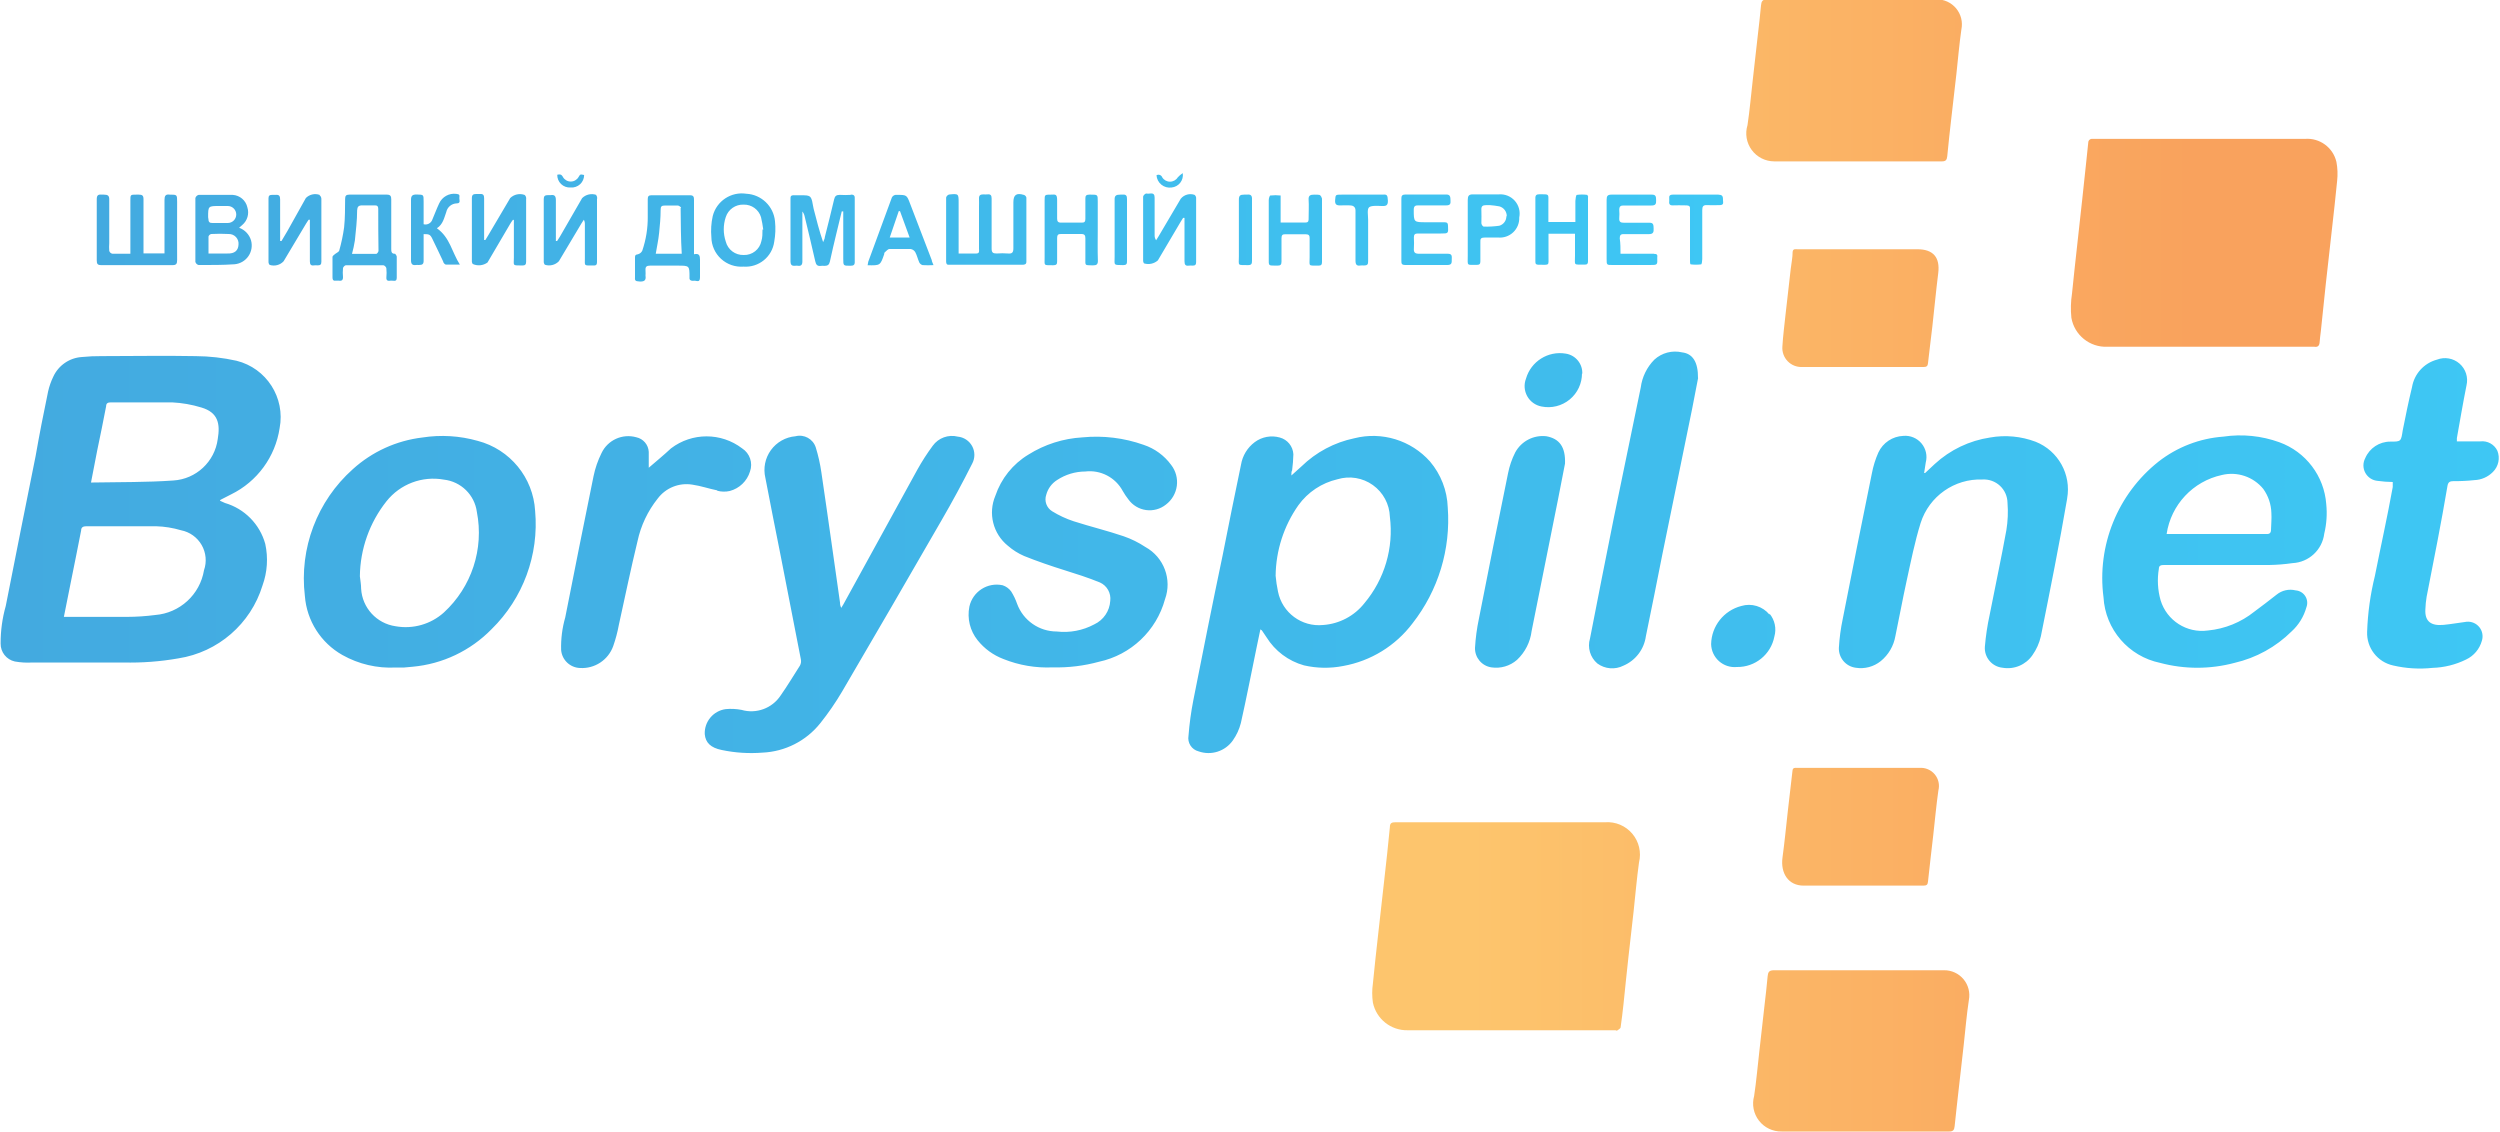
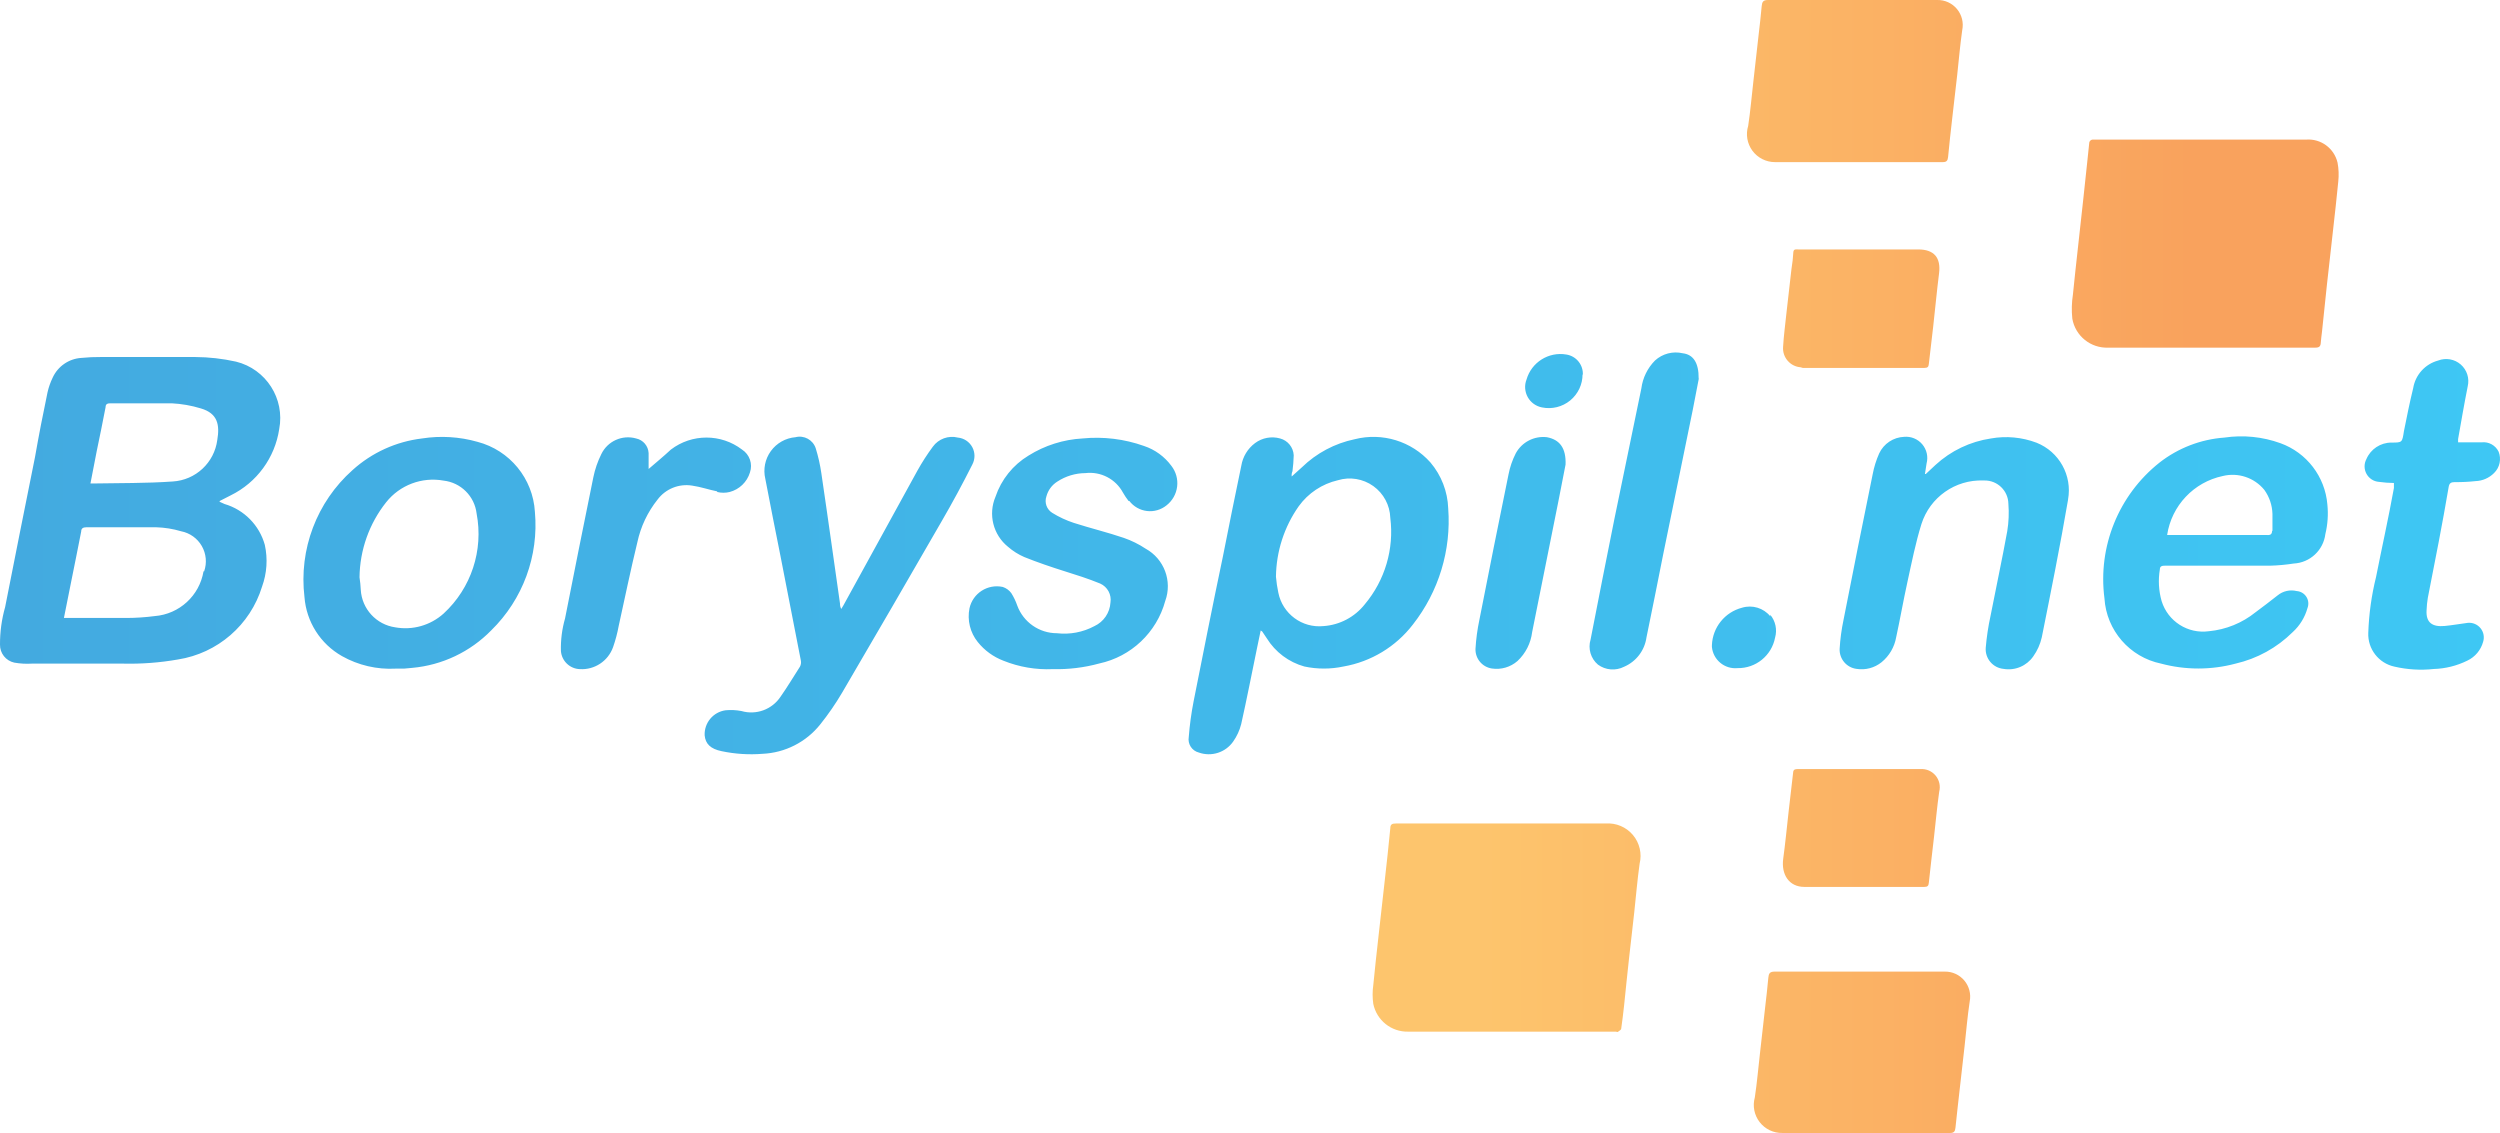
- <svg xmlns="http://www.w3.org/2000/svg" xmlns:xlink="http://www.w3.org/1999/xlink" width="200" height="90.53" viewBox="0 0 200 90.53">
+ <svg xmlns="http://www.w3.org/2000/svg" width="199.85" height="90.57" viewBox="0 0 199.85 90.57">
  <defs>
-     <linearGradient id="a" x1="109.77" y1="45.27" x2="186.98" y2="45.27" gradientUnits="userSpaceOnUse">
+     <linearGradient id="a" x1="109.78" y1="44.77" x2="187" y2="44.77" gradientTransform="matrix(1, 0, 0, -1, 0, 90)" gradientUnits="userSpaceOnUse">
      <stop offset="0.1" stop-color="#fdc56d" />
      <stop offset="0.85" stop-color="#f9a25d" />
    </linearGradient>
-     <linearGradient id="b" y1="44.18" x2="200" y2="44.18" gradientUnits="userSpaceOnUse">
+     <linearGradient id="b" x1="0.05" y1="45.81" x2="199.9" y2="45.81" gradientTransform="matrix(1, 0, 0, -1, 0, 90)" gradientUnits="userSpaceOnUse">
      <stop offset="0" stop-color="#43aae0" />
      <stop offset="1" stop-color="#3ec7f4" />
    </linearGradient>
-     <linearGradient id="c" x1="7.74" y1="18.14" x2="137.77" y2="18.14" xlink:href="#b" />
  </defs>
-   <path d="M131.12,69c-.18,1.29-.29,2.6-.43,3.9s-.28,2.48-.42,3.71-.26,2.48-.39,3.72c-.07.62-.14,1.24-.23,1.85,0,.09-.15.17-.24.24s-.12,0-.18,0H112.61a2.78,2.78,0,0,1-2.78-2.22,5.32,5.32,0,0,1,0-1.5c.12-1.31.28-2.62.42-3.93s.33-2.91.49-4.37.32-2.82.45-4.23c0-.34.16-.39.46-.39h8.6c2.72,0,5.44,0,8.16,0A2.6,2.6,0,0,1,131.12,69Zm55.79-56.06a2.39,2.39,0,0,0-2.51-1.83h-17a.3.3,0,0,0-.34.3c-.05.51-.1,1-.16,1.53q-.16,1.51-.32,3c-.14,1.24-.28,2.48-.41,3.72s-.29,2.55-.41,3.83a7.56,7.56,0,0,0-.05,1.93,2.8,2.8,0,0,0,2.89,2.32h16.55c.29.05.4-.1.42-.36s.06-.61.1-.91c.13-1.24.26-2.48.39-3.72.16-1.46.33-2.91.49-4.37.14-1.3.3-2.6.42-3.9A5.18,5.18,0,0,0,186.91,12.93ZM155.52,77.62h-6.77c-2.28,0-4.56,0-6.84,0-.39,0-.47.16-.5.49-.07.78-.16,1.56-.25,2.33q-.2,1.82-.41,3.64c-.14,1.2-.24,2.41-.42,3.6a2.24,2.24,0,0,0,2.2,2.84c4.47,0,8.95,0,13.42,0,.3,0,.39-.13.42-.42.1-1,.22-2,.33-3l.4-3.53c.13-1.19.23-2.38.41-3.57A2,2,0,0,0,155.52,77.62ZM141.94,12.91c4.47,0,8.95,0,13.42,0,.3,0,.39-.12.42-.41.09-1,.21-2,.32-3,.13-1.19.28-2.38.41-3.57s.23-2.38.4-3.57a2,2,0,0,0-2-2.41h-6.69c-2.28,0-4.56,0-6.84,0-.39,0-.47.16-.5.49-.07.78-.16,1.56-.25,2.33q-.2,1.82-.41,3.64c-.14,1.2-.24,2.41-.42,3.6A2.24,2.24,0,0,0,141.94,12.91Zm2.22,16.45h9.74c.23,0,.32-.08.34-.31.11-1,.24-2,.35-2.95.16-1.42.29-2.84.47-4.26.15-1.25-.4-1.9-1.67-1.9h-9.59c-.16,0-.36-.06-.39.21,0,.45-.1.9-.15,1.35-.14,1.2-.28,2.4-.41,3.6-.09.87-.21,1.75-.26,2.63A1.52,1.52,0,0,0,144.16,29.36Zm.13,41.49h9.59c.25,0,.34-.08.36-.33.13-1.24.28-2.48.42-3.71s.24-2.38.41-3.57a1.45,1.45,0,0,0-1.51-1.81h-9.78c-.16,0-.35-.05-.38.22-.12,1.07-.24,2.14-.37,3.2-.14,1.25-.26,2.5-.43,3.75S143.06,70.85,144.29,70.85Z" transform="translate(0)" style="fill:url(#a)" />
-   <path d="M114.4,36.92a6.1,6.1,0,0,0-6.05-1.86,8.56,8.56,0,0,0-4.23,2.25l-.81.73c0-.21,0-.32.06-.42a12.27,12.27,0,0,0,.1-1.28A1.47,1.47,0,0,0,102.38,35a2.31,2.31,0,0,0-2,.37,2.83,2.83,0,0,0-1.1,1.81c-.5,2.42-1,4.84-1.47,7.25C97,48.28,96.23,52.16,95.47,56a24.65,24.65,0,0,0-.39,2.86,1.09,1.09,0,0,0,.81,1.25,2.38,2.38,0,0,0,2.74-.88,4.21,4.21,0,0,0,.64-1.39c.45-2,.85-4.07,1.27-6.1.09-.46.19-.91.29-1.39l.12.08.37.55a5.16,5.16,0,0,0,3,2.25,7.51,7.51,0,0,0,3.13.05A8.93,8.93,0,0,0,113,49.87a13.42,13.42,0,0,0,2.82-9.28A6,6,0,0,0,114.4,36.92Zm-5.25,11.34A4.61,4.61,0,0,1,105.85,50a3.34,3.34,0,0,1-3.61-2.67,10.65,10.65,0,0,1-.19-1.27,10,10,0,0,1,1.82-5.64A5.34,5.34,0,0,1,107,38.34a3.25,3.25,0,0,1,4.19,3A9,9,0,0,1,109.15,48.26Zm73.2-12.88a9.21,9.21,0,0,0-4.48-.45,9.56,9.56,0,0,0-5.19,2,11.89,11.89,0,0,0-4.4,10.85,5.69,5.69,0,0,0,4.53,5.25,11.52,11.52,0,0,0,5.95,0,9.52,9.52,0,0,0,4.57-2.52,4.08,4.08,0,0,0,1.18-1.92,1,1,0,0,0-.86-1.36,1.75,1.75,0,0,0-1.52.34c-.59.46-1.18.92-1.78,1.36a7,7,0,0,1-3.72,1.51,3.46,3.46,0,0,1-3.78-2.41,5.77,5.77,0,0,1-.14-2.54c0-.26.19-.29.41-.29h4.49c1.31,0,2.62,0,3.93,0a14.74,14.74,0,0,0,1.86-.15,2.69,2.69,0,0,0,2.54-2.36,7,7,0,0,0,.16-2.36A5.71,5.71,0,0,0,182.35,35.38Zm-.67,7c0,.26-.12.36-.39.34-.43,0-.86,0-1.29,0h-6.67A5.69,5.69,0,0,1,177.75,38a3.28,3.28,0,0,1,3.31,1.11,3.45,3.45,0,0,1,.65,1.92C181.74,41.49,181.69,41.95,181.68,42.4ZM77.78,37.08q-1.16,2.31-2.46,4.55-3.95,6.86-7.95,13.69a21.61,21.61,0,0,1-1.75,2.54A6.26,6.26,0,0,1,61,60.21,11.44,11.44,0,0,1,57.74,60c-.89-.18-1.3-.59-1.36-1.27a1.94,1.94,0,0,1,1.67-2,4.47,4.47,0,0,1,1.27.06,2.81,2.81,0,0,0,3.13-1.15C63,54.86,63.51,54,64,53.24a.74.74,0,0,0,.07-.49q-.81-4.21-1.64-8.41c-.4-2-.81-4.07-1.2-6.11a2.71,2.71,0,0,1,2.41-3.33,1.35,1.35,0,0,1,1.62.89,13.12,13.12,0,0,1,.45,2c.28,1.85.53,3.7.8,5.55l.69,4.86c0,.11,0,.22.1.43.14-.23.22-.36.29-.5,1.93-3.52,3.85-7,5.8-10.56a17.65,17.65,0,0,1,1.23-1.91,1.9,1.9,0,0,1,2-.73A1.47,1.47,0,0,1,77.78,37.08ZM38.22,35.27A10.37,10.37,0,0,0,33.79,35a10.07,10.07,0,0,0-5.56,2.53,11.72,11.72,0,0,0-3.84,10.15,5.94,5.94,0,0,0,3,4.72,7.87,7.87,0,0,0,4.29,1h.66l.66-.06a10.1,10.1,0,0,0,6.32-3,11.77,11.77,0,0,0,3.49-9.47A6.16,6.16,0,0,0,38.22,35.27ZM35.51,49a4.57,4.57,0,0,1-3.86,1.1,3.22,3.22,0,0,1-2.76-3c0-.35-.07-.7-.1-1a9.83,9.83,0,0,1,2.13-6,4.78,4.78,0,0,1,4.59-1.73,3,3,0,0,1,2.64,2.59A8.66,8.66,0,0,1,35.51,49Zm129.86-9.1c-.63,3.68-1.37,7.35-2.1,11a4.23,4.23,0,0,1-.68,1.52,2.4,2.4,0,0,1-2.38,1,1.58,1.58,0,0,1-1.42-1.69,19.59,19.59,0,0,1,.38-2.53c.44-2.27.93-4.52,1.34-6.79a9.12,9.12,0,0,0,.09-2.19,1.89,1.89,0,0,0-2-1.86,5,5,0,0,0-4.95,3.48c-.47,1.51-.78,3.08-1.12,4.63s-.59,2.95-.9,4.42a3.31,3.31,0,0,1-1.17,2,2.55,2.55,0,0,1-2,.53,1.55,1.55,0,0,1-1.35-1.59,15.53,15.53,0,0,1,.31-2.32q1.14-5.82,2.33-11.64a7.53,7.53,0,0,1,.52-1.67,2.3,2.3,0,0,1,2-1.33A1.7,1.7,0,0,1,154.06,37c-.05.28-.09.56-.13.84l.08,0,.77-.72A8.37,8.37,0,0,1,159.21,35a6.89,6.89,0,0,1,3.64.34A4.1,4.1,0,0,1,165.37,39.88ZM93.69,37.19a2.25,2.25,0,0,1-.42,3.18,2.09,2.09,0,0,1-3-.42,5.47,5.47,0,0,1-.45-.67,3,3,0,0,0-3-1.56,4.14,4.14,0,0,0-2.25.68,2,2,0,0,0-.87,1.18,1.12,1.12,0,0,0,.47,1.32,8.09,8.09,0,0,0,1.72.8c1.34.43,2.71.76,4,1.2a7.68,7.68,0,0,1,1.74.86,3.43,3.43,0,0,1,1.57,4.18,7,7,0,0,1-5.28,5,12.81,12.81,0,0,1-3.7.45,9.43,9.43,0,0,1-3.95-.67,4.83,4.83,0,0,1-2.06-1.5,3.27,3.27,0,0,1-.66-2.69,2.24,2.24,0,0,1,2.66-1.71,1.38,1.38,0,0,1,.68.49,4.77,4.77,0,0,1,.48,1,3.38,3.38,0,0,0,3.17,2.21,5.1,5.1,0,0,0,3-.57,2.22,2.22,0,0,0,1.28-1.88A1.42,1.42,0,0,0,88,46.6c-.95-.39-1.93-.7-2.89-1s-2.14-.7-3.18-1.12a5,5,0,0,1-1.3-.82,3.42,3.42,0,0,1-1-4,6.13,6.13,0,0,1,2.64-3.29,9.09,9.09,0,0,1,4.32-1.38,11.35,11.35,0,0,1,4.91.6A4.47,4.47,0,0,1,93.69,37.19ZM194.13,47.74a7.73,7.73,0,0,0-.1,1c-.06,1,.48,1.34,1.45,1.25.62-.06,1.23-.17,1.85-.25a1.17,1.17,0,0,1,1.22,1.52,2.35,2.35,0,0,1-1.26,1.5,6.5,6.5,0,0,1-2.69.67,9.44,9.44,0,0,1-3.14-.19,2.65,2.65,0,0,1-2.09-2.7,21.66,21.66,0,0,1,.62-4.46c.47-2.37,1-4.74,1.43-7.12,0-.12,0-.24,0-.4a9.23,9.23,0,0,1-1.2-.09,1.24,1.24,0,0,1-1-1.82,2.17,2.17,0,0,1,2-1.32c.87,0,.86,0,1-.91.23-1.15.46-2.3.74-3.44a2.75,2.75,0,0,1,2-2.21,1.77,1.77,0,0,1,2.36,2.06c-.28,1.4-.52,2.81-.77,4.22,0,.07,0,.14,0,.26l.41,0c.49,0,1,0,1.47,0a1.34,1.34,0,0,1,1.36.75,1.57,1.57,0,0,1-.36,1.7,2.19,2.19,0,0,1-1.48.65,14,14,0,0,1-1.68.08c-.29,0-.42.09-.47.37C195.3,41.82,194.71,44.78,194.13,47.74ZM18.92,28.86a15.4,15.4,0,0,0-3.27-.37c-2.51-.05-5,0-7.54,0a14.29,14.29,0,0,0-1.54.07,2.71,2.71,0,0,0-2.31,1.58,5.45,5.45,0,0,0-.41,1.17c-.36,1.72-.7,3.45-1,5.17-.8,4-1.61,8-2.39,12a10.86,10.86,0,0,0-.41,3,1.45,1.45,0,0,0,1.14,1.44A6,6,0,0,0,2.6,53C5,53,7.45,53,9.88,53a22.3,22.3,0,0,0,4.39-.33A8.39,8.39,0,0,0,21,46.84a6,6,0,0,0,.22-3.33A4.72,4.72,0,0,0,18,40.24l-.4-.18c0-.05.05-.08.07-.09l.82-.42a7.07,7.07,0,0,0,3.88-5.3A4.65,4.65,0,0,0,18.92,28.86ZM16.32,45.62a4.3,4.3,0,0,1-3.9,3.58,17.86,17.86,0,0,1-2.26.15c-1.52,0-3,0-4.56,0H5.11l.6-3c.26-1.3.53-2.61.78-3.91,0-.25.15-.34.41-.34,1.86,0,3.72,0,5.58,0a7.79,7.79,0,0,1,2,.32A2.44,2.44,0,0,1,16.32,45.62Zm1.1-10.5a3.82,3.82,0,0,1-3.56,3.32c-2.12.15-4.26.12-6.38.16a1.12,1.12,0,0,1-.2,0c.17-.88.33-1.73.5-2.58.24-1.17.49-2.34.71-3.52,0-.26.16-.31.39-.31,1.63,0,3.26,0,4.89,0a9.62,9.62,0,0,1,2.34.41C17.47,33,17.62,33.93,17.42,35.12Zm118.43-4.89c-.12.64-.3,1.56-.48,2.48L133,44.29c-.44,2.2-.87,4.41-1.33,6.61a3,3,0,0,1-1.79,2.35,2,2,0,0,1-2.09-.17,1.9,1.9,0,0,1-.59-2c.62-3.23,1.27-6.45,1.91-9.67L131.26,31a3.88,3.88,0,0,1,1.09-2.23,2.46,2.46,0,0,1,2.22-.58C135.41,28.29,135.85,28.95,135.84,30.24Zm-78.47,9c-.66-.13-1.3-.36-2-.46a2.88,2.88,0,0,0-2.76,1.11A8.23,8.23,0,0,0,51,43.3c-.54,2.22-1,4.46-1.49,6.68a11.33,11.33,0,0,1-.45,1.7,2.65,2.65,0,0,1-2.66,1.76A1.57,1.57,0,0,1,44.89,52a8.6,8.6,0,0,1,.33-2.61q1.11-5.64,2.26-11.28a7.59,7.59,0,0,1,.64-1.86,2.37,2.37,0,0,1,2.78-1.27,1.26,1.26,0,0,1,1,1.17c0,.34,0,.68,0,1,0,.09,0,.18,0,.27.59-.51,1.19-1,1.78-1.55a4.69,4.69,0,0,1,5.69,0A1.57,1.57,0,0,1,60,37.72a2.31,2.31,0,0,1-1.62,1.56A2.1,2.1,0,0,1,57.38,39.26Zm67.82-2.14c-.15.77-.35,1.82-.56,2.87q-1.05,5.26-2.11,10.52a3.8,3.8,0,0,1-1.17,2.31,2.54,2.54,0,0,1-2.05.6A1.54,1.54,0,0,1,118,51.83a15.58,15.58,0,0,1,.31-2.32q1.14-5.82,2.33-11.63a6.42,6.42,0,0,1,.58-1.69,2.5,2.5,0,0,1,2.49-1.29C124.74,35.09,125.26,35.74,125.2,37.12Zm16.36,12a2,2,0,0,1,.39,1.83,3,3,0,0,1-3,2.44,1.88,1.88,0,0,1-2.06-1.83,3.22,3.22,0,0,1,2.41-3.05A2.12,2.12,0,0,1,141.56,49.17Zm-15-19.23a2.7,2.7,0,0,1-3.24,2.66,1.66,1.66,0,0,1-1.24-2.23,2.82,2.82,0,0,1,3.18-2A1.56,1.56,0,0,1,126.58,29.94Z" transform="translate(0)" style="fill:url(#b)" />
-   <path d="M14.17,20.79c0,.31-.06.43-.4.42q-2.83,0-5.66,0c-.3,0-.37-.09-.37-.38q0-2.45,0-4.89c0-.3.1-.4.38-.37H8.3c.33,0,.45.08.44.42,0,1.15,0,2.3,0,3.46a4,4,0,0,0,0,.62A.32.32,0,0,0,9,20.3c.46,0,.92,0,1.43,0,0-1.46,0-2.86,0-4.26,0-.47,0-.47.49-.47h.18c.28,0,.38.07.38.37,0,1.29,0,2.57,0,3.86v.47h1.68v-.42c0-1.29,0-2.57,0-3.86,0-.31.08-.47.41-.42h0c.6,0,.6,0,.6.58C14.17,17.71,14.16,19.25,14.17,20.79Zm67.73-5.2c-.59-.18-.83,0-.83.6q0,.51,0,1c0,.9,0,1.79,0,2.68,0,.32-.1.44-.42.41a5.69,5.69,0,0,0-.92,0c-.3,0-.4-.08-.4-.39,0-1.34,0-2.67,0-4,0-.25-.07-.37-.33-.34a1.85,1.85,0,0,1-.33,0c-.25,0-.36.08-.35.34s0,.44,0,.66c0,1.12,0,2.23,0,3.35,0,.15.07.38-.21.38H76.69c0-.23,0-.4,0-.57q0-1.75,0-3.49c0-.71,0-.74-.75-.66-.1,0-.25.16-.25.25,0,1.7,0,3.41,0,5.11,0,.19.06.28.25.26h5.81c.16,0,.36,0,.36-.23,0-1.72,0-3.43,0-5.15A.31.31,0,0,0,81.91,15.59Zm-13.84,0a7.3,7.3,0,0,1-.88,0c-.27,0-.39.09-.45.36-.23,1-.49,2-.74,3,0,.14-.09.28-.14.42-.31-.9-.53-1.78-.76-2.67-.09-.36-.1-.87-.34-1s-.75-.06-1.14-.08-.37.09-.37.36c0,1.64,0,3.29,0,4.93,0,.5.35.31.59.35s.36-.06.36-.34c0-1.21,0-2.43,0-3.64,0-.12,0-.24,0-.36a.88.88,0,0,1,.18.38c.29,1.2.58,2.4.85,3.6.06.29.18.41.46.37a.88.88,0,0,1,.26,0c.27,0,.39-.08.45-.34.16-.75.34-1.5.52-2.25.14-.59.29-1.18.43-1.77h.12q0,.2,0,.4,0,1.69,0,3.38c0,.58,0,.57.58.57.25,0,.35-.07.34-.33q0-2.48,0-5C68.4,15.67,68.33,15.56,68.07,15.57Zm-20.36,0a1.1,1.1,0,0,0-1.13.26L44.8,18.92c-.07.12-.15.24-.23.36l-.1,0v-.4c0-1,0-1.91,0-2.87,0-.33-.11-.45-.42-.4h-.22c-.23,0-.33.07-.33.31,0,1.68,0,3.36,0,5a.36.36,0,0,0,.09.26,1.09,1.09,0,0,0,1.12-.28l1.79-3c.06-.11.14-.21.21-.32a.74.74,0,0,1,.08.37c0,.89,0,1.79,0,2.68,0,.68-.1.6.64.61.22,0,.33,0,.33-.3,0-1.68,0-3.36,0-5A.37.37,0,0,0,47.7,15.62Zm-5.74,0a1.12,1.12,0,0,0-1.14.25l-1.77,3-.22.36-.1,0v-.4c0-1,0-2,0-2.94,0-.26-.08-.36-.34-.34h-.29c-.24,0-.35.06-.35.33,0,1.67,0,3.33,0,5a.4.4,0,0,0,.07.27A1.18,1.18,0,0,0,39,21l1.82-3.1c.06-.11.14-.21.21-.31l.08,0v.35c0,.88,0,1.76,0,2.65,0,.71-.15.63.68.65.22,0,.3-.08.3-.3,0-1.68,0-3.36,0-5A.38.38,0,0,0,42,15.62Zm-16.39,0a1.06,1.06,0,0,0-1.1.25L23,18.47l-.48.81-.11,0c0-.13,0-.26,0-.39,0-1,0-2,0-2.94,0-.27-.08-.39-.36-.36h-.29c-.2,0-.28.07-.28.28,0,1.69,0,3.38,0,5.07a.35.35,0,0,0,.09.25,1.07,1.07,0,0,0,1.12-.29l1.79-3c.06-.11.14-.21.21-.32l.1,0v.38c0,1,0,2,0,2.94,0,.26.08.37.33.33a1.32,1.32,0,0,1,.29,0c.23,0,.3-.08.3-.3,0-1.68,0-3.36,0-5A.38.38,0,0,0,25.57,15.62Zm70,0a1,1,0,0,0-1.11.31l-1.77,3-.2.32a.64.64,0,0,1-.12-.4c0-1,0-2,0-3,0-.25-.08-.37-.34-.34s-.24,0-.33,0-.25.17-.25.25c0,1.7,0,3.4,0,5.11a.33.33,0,0,0,.07.23,1.15,1.15,0,0,0,1.11-.24l1.83-3.1.19-.3.11,0V18c0,1,0,1.94,0,2.9,0,.28.08.39.36.35a1.36,1.36,0,0,1,.29,0c.21,0,.28-.08.28-.28,0-1.69,0-3.38,0-5.07A.34.34,0,0,0,95.59,15.61Zm31.41,0a3.11,3.11,0,0,0-.83,0c-.07,0-.11.31-.12.48,0,.56,0,1.12,0,1.69h-2.16a.8.8,0,0,1,0-.14c0-.47,0-.93,0-1.4,0-.74.1-.67-.7-.68-.25,0-.35.07-.34.33,0,1.67,0,3.33,0,5,0,.21,0,.31.29.31.89,0,.75.1.76-.73,0-.44,0-.88,0-1.32,0-.14,0-.28,0-.43H126c0,.6,0,1.18,0,1.75,0,.82-.16.71.79.72.2,0,.25-.09.25-.27,0-1.7,0-3.41,0-5.11C127.08,15.76,127,15.62,127,15.62ZM115.8,20.3c-.76,0-1.52,0-2.28,0-.33,0-.43-.11-.41-.42a7.3,7.3,0,0,0,0-.88c0-.24.08-.32.32-.32.61,0,1.23,0,1.84,0s.6,0,.57-.62c0-.2-.07-.28-.28-.28H114.1c-1,0-1,0-1-1,0-.28.11-.36.37-.35.75,0,1.5,0,2.24,0,.35,0,.34-.18.33-.41s0-.46-.33-.46c-1.09,0-2.18,0-3.27,0-.26,0-.34.1-.33.35,0,.82,0,1.64,0,2.46s0,1.64,0,2.46c0,.26,0,.37.34.37,1.11,0,2.23,0,3.34,0,.37,0,.35-.2.35-.44S116.2,20.29,115.8,20.3Zm16.52,0c-.5,0-1,0-1.51,0l-1.17,0c0-.41,0-.82-.06-1.23,0-.25.07-.35.33-.34.67,0,1.35,0,2,0,.37,0,.39-.18.38-.45s0-.48-.36-.46c-.66,0-1.32,0-2,0-.28,0-.41-.06-.39-.37a3.83,3.83,0,0,0,0-.66c0-.28.11-.36.37-.35.73,0,1.47,0,2.2,0,.33,0,.39-.12.38-.41s0-.47-.37-.46c-1.06,0-2.13,0-3.2,0-.32,0-.39.12-.39.41,0,.81,0,1.62,0,2.42s0,1.54,0,2.31c0,.49,0,.49.47.49h3c.61,0,.6,0,.58-.6C132.62,20.39,132.55,20.3,132.32,20.31ZM87.82,18.4q0-1.14,0-2.28c0-.55,0-.55-.56-.55h-.11c-.24,0-.33.08-.32.32,0,.54,0,1.08,0,1.62,0,.22-.07.31-.3.3-.55,0-1.1,0-1.65,0-.25,0-.31-.11-.31-.33,0-.49,0-1,0-1.47s-.12-.46-.46-.44c-.53,0-.54,0-.54.44,0,1.52,0,3,0,4.56,0,.74-.11.63.68.65.24,0,.33-.07.32-.31,0-.62,0-1.25,0-1.87,0-.23.07-.33.31-.32.54,0,1.08,0,1.62,0,.27,0,.33.11.33.35,0,.51,0,1,0,1.54,0,.69-.08.59.6.62.3,0,.41-.08.4-.39C87.8,20,87.82,19.21,87.82,18.4Zm17.59-2.83a1.33,1.33,0,0,1-.26,0c-.34,0-.49.07-.46.44s0,1,0,1.47c0,.16,0,.32-.24.32h-2c0-.65,0-1.25,0-1.85,0-.11,0-.3,0-.31a3.61,3.61,0,0,0-.82,0c-.06,0-.13.24-.13.37,0,1.52,0,3,0,4.56,0,.77-.07.66.7.68.24,0,.32-.08.32-.32,0-.62,0-1.25,0-1.87,0-.24.07-.33.31-.32q.81,0,1.62,0c.24,0,.33.09.32.32q0,.75,0,1.51c0,.76-.15.67.72.68.21,0,.27-.09.27-.29q0-2.54,0-5.07C105.69,15.65,105.6,15.56,105.4,15.58ZM34.95,18.26c.49-.31.58-.83.75-1.29a.88.88,0,0,1,.84-.7c.36,0,.18-.31.21-.48s0-.26-.24-.28a1.32,1.32,0,0,0-1.38.77c-.2.42-.36.86-.54,1.28a.58.58,0,0,1-.7.38c0-.61,0-1.2,0-1.8s0-.56-.57-.58c-.34,0-.44.11-.44.44,0,1,0,2,0,2.94,0,.62,0,1.25,0,1.87,0,.31.1.43.4.39a.8.8,0,0,1,.22,0c.31,0,.4-.08.39-.39,0-.68,0-1.37,0-2.08.4,0,.52,0,.69.36.3.6.58,1.22.87,1.82,0,.1.14.25.22.26.34,0,.69,0,1.12,0C36.15,20.17,36,19,34.95,18.26Zm75.67-2.69a3.63,3.63,0,0,1-.4,0h-2.87c-.53,0-.5,0-.54.44s.22.43.52.42.44,0,.66,0,.46.09.45.43c0,.66,0,1.32,0,2s0,1.32,0,2c0,.31.1.43.4.38a1,1,0,0,1,.26,0c.28,0,.36-.08.35-.35,0-1.1,0-2.2,0-3.31,0-.35-.1-.85.08-1s.69-.11,1-.1.52,0,.5-.44S110.95,15.54,110.62,15.57Zm26.87,0h-3.67c-.41,0-.25.3-.28.5s0,.38.3.36.64,0,1,0,.37.09.36.36c0,.67,0,1.35,0,2s0,1.37,0,2.06c0,.1,0,.29.06.3a3.48,3.48,0,0,0,.83,0c.05,0,.09-.27.09-.42q0-2,0-3.93c0-.28.08-.41.38-.39s.64,0,1,0,.29-.19.28-.39S137.87,15.57,137.49,15.58Zm-37.74,0h-.22c-.32,0-.42.08-.42.41,0,1.51,0,3,0,4.52,0,.8-.15.69.73.71.28,0,.32-.11.32-.35,0-.83,0-1.67,0-2.5s0-1.59,0-2.39C100.18,15.64,100.06,15.53,99.75,15.57Zm-9.94,0h-.18c-.34,0-.48.07-.46.44,0,.78,0,1.57,0,2.35s0,1.45,0,2.17-.13.66.68.68c.25,0,.32-.09.31-.32,0-.47,0-.93,0-1.4,0-1.19,0-2.38,0-3.56C90.17,15.66,90.08,15.54,89.81,15.57ZM93.73,15a1,1,0,0,0,.89-1.15,2,2,0,0,0-.4.34.73.73,0,0,1-1.24,0,.32.32,0,0,0-.46-.17A1.06,1.06,0,0,0,93.73,15ZM45.65,15a1,1,0,0,0,1.08-1c-.31-.07-.31-.07-.45.17a.72.72,0,0,1-1.24,0c-.12-.24-.26-.24-.46-.19A1,1,0,0,0,45.65,15ZM56,20.78c0,.46,0,.93,0,1.4s-.27.26-.46.28-.42,0-.38-.28a.25.25,0,0,0,0,0c0-.93,0-.93-.95-.93-.74,0-1.47,0-2.21,0-.27,0-.38.09-.36.36s0,.3,0,.44c.06.38-.1.49-.47.47s-.39-.08-.37-.38c0-.5,0-1,0-1.51,0-.17,0-.26.24-.29a.54.54,0,0,0,.34-.28,8.17,8.17,0,0,0,.44-2.74c0-.46,0-.93,0-1.4,0-.22.08-.3.3-.3,1,0,2.06,0,3.09,0,.29,0,.31.16.31.38q0,2,0,4c0,.1,0,.19,0,.34C55.95,20.24,56,20.47,56,20.78Zm-1.51-4.14c0-.07-.17-.19-.26-.2-.34,0-.68,0-1,0s-.38.07-.38.37c0,.61-.06,1.22-.12,1.82s-.18,1.1-.27,1.67h2.08C54.46,19.05,54.47,17.85,54.45,16.64ZM31.74,20.53c0,.56,0,1.13,0,1.69,0,.37-.28.21-.46.23s-.39.06-.37-.25a3.74,3.74,0,0,0,0-.73c0-.1-.16-.25-.24-.25q-1.51,0-3,0c-.08,0-.22.14-.23.23a3.68,3.68,0,0,0,0,.73c0,.32-.2.29-.39.27s-.45.12-.45-.25c0-.55,0-1.1,0-1.65,0-.08.14-.17.22-.24s.3-.16.32-.27a13.52,13.52,0,0,0,.39-1.86c.08-.75.07-1.51.08-2.27,0-.25.08-.34.34-.34,1,0,2,0,3,0,.28,0,.35.12.35.37,0,.67,0,1.35,0,2s0,1.3,0,1.95c0,.21,0,.43.31.41C31.63,20.32,31.74,20.46,31.74,20.53Zm-1.48-3.82c0-.2-.08-.29-.28-.28s-.69,0-1,0-.39.11-.41.4c0,.8-.1,1.61-.18,2.41a9.84,9.84,0,0,1-.23,1.07c.67,0,1.3,0,1.94,0,.06,0,.18-.16.18-.24C30.26,18.94,30.26,17.83,30.26,16.71ZM20.08,19.22a1.51,1.51,0,0,1-1.3,1.92c-1,.07-1.93.06-2.9.06a.36.36,0,0,1-.25-.25q0-2.55,0-5.11a.37.37,0,0,1,.26-.25c.91,0,1.81,0,2.72,0a1.28,1.28,0,0,1,1.18,1A1.32,1.32,0,0,1,19.38,18l-.25.22A1.54,1.54,0,0,1,20.08,19.22Zm-3.41-1.72c0,.26.1.35.34.34.4,0,.81,0,1.21,0a.68.68,0,0,0,0-1.36c-.22,0-.44,0-.66,0-.91,0-.91,0-.91.89A1.35,1.35,0,0,1,16.67,17.51Zm2.41,2.08a.77.77,0,0,0-.79-.86,12.78,12.78,0,0,0-1.39,0,.3.3,0,0,0-.22.2c0,.45,0,.9,0,1.36l.18,0H18.2C18.76,20.3,19.05,20.05,19.08,19.59ZM62,17.7a5.82,5.82,0,0,1-.06,1.63,2.31,2.31,0,0,1-2.46,2,2.39,2.39,0,0,1-2.57-2.35,5.51,5.51,0,0,1,.11-1.7,2.4,2.4,0,0,1,2.69-1.78A2.43,2.43,0,0,1,62,17.7Zm-.94.67a9.29,9.29,0,0,0-.18-1,1.41,1.41,0,0,0-1.39-1,1.44,1.44,0,0,0-1.43,1,3.07,3.07,0,0,0,0,1.95,1.43,1.43,0,0,0,1.44,1.08,1.39,1.39,0,0,0,1.41-1.11C61,19,61,18.68,61,18.36Zm13.48,2.44c0,.11.08.22.14.4a7.87,7.87,0,0,1-.87,0,.42.42,0,0,1-.27-.22c-.12-.27-.18-.56-.32-.82a.53.53,0,0,0-.37-.25c-.56,0-1.13,0-1.69,0-.13,0-.25.16-.37.26s0,.11-.06.17c-.31.89-.31.89-1.32.87a1.79,1.79,0,0,1,.05-.28c.62-1.69,1.24-3.37,1.86-5.06a.39.39,0,0,1,.43-.29c.79,0,.79,0,1.06.71ZM72.77,19,72,16.89H71.9L71.18,19Zm48.77-1.6A1.55,1.55,0,0,1,119.83,19c-.32,0-.64,0-1,0s-.42.08-.4.4c0,.5,0,1,0,1.51,0,.2-.07.28-.28.28-.85,0-.73.09-.73-.71s0-1.42,0-2.13,0-1.57,0-2.35c0-.32.08-.46.43-.45.68,0,1.37,0,2.06,0A1.54,1.54,0,0,1,121.54,17.4Zm-1-.1a.8.8,0,0,0-.59-.79,7.31,7.31,0,0,0-.76-.1v0a2.4,2.4,0,0,1-.29,0c-.3,0-.41.09-.39.39s0,.71,0,1.06c0,.1.12.27.19.27a7.72,7.72,0,0,0,1.24-.07A.78.78,0,0,0,120.51,17.3Z" transform="translate(0)" style="fill:url(#c)" />
+   <path d="M131.12,69c-.18,1.29-.29,2.6-.43,3.9s-.28,2.48-.42,3.71-.26,2.48-.39,3.72c-.07.62-.14,1.24-.23,1.85,0,.09-.15.17-.24.24s-.12,0-.18,0H112.61a2.78,2.78,0,0,1-2.78-2.22,5.32,5.32,0,0,1,0-1.5c.12-1.31.28-2.62.42-3.93s.33-2.91.49-4.37.32-2.82.45-4.23c0-.34.16-.39.46-.39h16.76A2.6,2.6,0,0,1,131.12,69Zm55.79-56.06a2.39,2.39,0,0,0-2.51-1.83h-17a.3.3,0,0,0-.34.3c-.05.51-.1,1-.16,1.53l-.32,3c-.14,1.24-.28,2.48-.41,3.72s-.29,2.55-.41,3.83a7.56,7.56,0,0,0-.05,1.93,2.8,2.8,0,0,0,2.89,2.32h16.55c.29,0,.4-.1.42-.36s.06-.61.1-.91l.39-3.72c.16-1.46.33-2.91.49-4.37.14-1.3.3-2.6.42-3.9a5.18,5.18,0,0,0-.06-1.55ZM155.52,77.62H141.91c-.39,0-.47.16-.5.49-.07.78-.16,1.56-.25,2.33q-.2,1.82-.41,3.64c-.14,1.2-.24,2.41-.42,3.6a2.24,2.24,0,0,0,2.2,2.84h13.42c.3,0,.39-.13.42-.42.1-1,.22-2,.33-3l.4-3.53c.13-1.19.23-2.38.41-3.57a2,2,0,0,0-2-2.38ZM141.94,12.91h13.42c.3,0,.39-.12.42-.41.09-1,.21-2,.32-3,.13-1.19.28-2.38.41-3.57s.23-2.38.4-3.57a2,2,0,0,0-2-2.41H141.38c-.39,0-.47.16-.5.49-.07.78-.16,1.56-.25,2.33q-.2,1.82-.41,3.64c-.14,1.2-.24,2.41-.42,3.6a2.24,2.24,0,0,0,2.14,2.9Zm2.22,16.45h9.74c.23,0,.32-.08.34-.31.11-1,.24-2,.35-3,.16-1.42.29-2.84.47-4.26.15-1.25-.4-1.9-1.67-1.9H143.8c-.16,0-.36-.06-.39.21a12.39,12.39,0,0,1-.15,1.35c-.14,1.2-.28,2.4-.41,3.6-.09.87-.21,1.75-.26,2.63a1.52,1.52,0,0,0,1.4,1.63Zm.13,41.49h9.59c.25,0,.34-.08.36-.33.13-1.24.28-2.48.42-3.71s.24-2.38.41-3.57a1.45,1.45,0,0,0-1.51-1.81h-9.78c-.16,0-.35,0-.38.22-.12,1.07-.24,2.14-.37,3.2-.14,1.25-.26,2.5-.43,3.75s.46,2.25,1.69,2.25Z" transform="translate(-0.05 0.05)" style="fill:url(#a)" />
+   <path d="M114.4,36.92a6.1,6.1,0,0,0-6.05-1.86,8.56,8.56,0,0,0-4.23,2.25l-.81.73a.79.79,0,0,1,.06-.42,12.27,12.27,0,0,0,.1-1.28A1.47,1.47,0,0,0,102.38,35a2.31,2.31,0,0,0-2,.37,2.83,2.83,0,0,0-1.1,1.81c-.5,2.42-1,4.84-1.47,7.25C97,48.28,96.23,52.16,95.47,56a24.65,24.65,0,0,0-.39,2.86,1.09,1.09,0,0,0,.81,1.25,2.38,2.38,0,0,0,2.74-.88,4.21,4.21,0,0,0,.64-1.39c.45-2,.85-4.07,1.27-6.1.09-.46.19-.91.29-1.39l.12.08.37.55a5.16,5.16,0,0,0,3,2.25,7.51,7.51,0,0,0,3.13,0A8.93,8.93,0,0,0,113,49.87a13.42,13.42,0,0,0,2.82-9.28A6,6,0,0,0,114.4,36.92Zm-5.25,11.34a4.61,4.61,0,0,1-3.3,1.74,3.34,3.34,0,0,1-3.61-2.67,10.65,10.65,0,0,1-.19-1.27,10,10,0,0,1,1.82-5.64A5.34,5.34,0,0,1,107,38.34a3.25,3.25,0,0,1,4.19,3A9,9,0,0,1,109.15,48.26Zm73.2-12.88a9.21,9.21,0,0,0-4.48-.45,9.56,9.56,0,0,0-5.19,2,11.89,11.89,0,0,0-4.4,10.85A5.69,5.69,0,0,0,172.81,53a11.52,11.52,0,0,0,5.95,0,9.52,9.52,0,0,0,4.57-2.52,4.08,4.08,0,0,0,1.18-1.92,1,1,0,0,0-.86-1.36,1.75,1.75,0,0,0-1.52.34c-.59.46-1.18.92-1.78,1.36a7,7,0,0,1-3.72,1.51A3.46,3.46,0,0,1,172.85,48a5.77,5.77,0,0,1-.14-2.54c0-.26.19-.29.41-.29h8.42A14.74,14.74,0,0,0,183.4,45a2.69,2.69,0,0,0,2.54-2.36,7,7,0,0,0,.16-2.36A5.71,5.71,0,0,0,182.35,35.38Zm-.67,7c0,.26-.12.36-.39.34h-8A5.69,5.69,0,0,1,177.75,38a3.28,3.28,0,0,1,3.31,1.11,3.45,3.45,0,0,1,.65,1.92c0,.46,0,.92,0,1.37Zm-103.9-5.3q-1.16,2.31-2.46,4.55-3.95,6.86-7.95,13.69a21.61,21.61,0,0,1-1.75,2.54A6.26,6.26,0,0,1,61,60.21,11.44,11.44,0,0,1,57.74,60c-.89-.18-1.3-.59-1.36-1.27a1.94,1.94,0,0,1,1.67-2,4.47,4.47,0,0,1,1.27.06,2.81,2.81,0,0,0,3.13-1.15C63,54.86,63.51,54,64,53.24a.74.74,0,0,0,.07-.49q-.81-4.21-1.64-8.41c-.4-2-.81-4.07-1.2-6.11a2.71,2.71,0,0,1,2.41-3.33,1.35,1.35,0,0,1,1.62.89,13.12,13.12,0,0,1,.45,2c.28,1.85.53,3.7.8,5.55l.69,4.86a.85.85,0,0,0,.1.43c.14-.23.22-.36.29-.5l5.8-10.56a17.65,17.65,0,0,1,1.23-1.91,1.9,1.9,0,0,1,2-.73,1.47,1.47,0,0,1,1.16,2.15ZM38.22,35.27A10.37,10.37,0,0,0,33.79,35a10.07,10.07,0,0,0-5.56,2.53,11.72,11.72,0,0,0-3.84,10.15,5.94,5.94,0,0,0,3,4.72,7.87,7.87,0,0,0,4.29,1h.66l.66-.06a10.1,10.1,0,0,0,6.32-3,11.77,11.77,0,0,0,3.49-9.47A6.16,6.16,0,0,0,38.22,35.27ZM35.51,49a4.57,4.57,0,0,1-3.86,1.1,3.22,3.22,0,0,1-2.76-3,9.66,9.66,0,0,0-.1-1,9.83,9.83,0,0,1,2.13-6,4.78,4.78,0,0,1,4.59-1.73A3,3,0,0,1,38.15,41,8.66,8.66,0,0,1,35.51,49Zm129.86-9.1c-.63,3.68-1.37,7.35-2.1,11a4.23,4.23,0,0,1-.68,1.52,2.4,2.4,0,0,1-2.38,1,1.58,1.58,0,0,1-1.42-1.69,19.59,19.59,0,0,1,.38-2.53c.44-2.27.93-4.52,1.34-6.79a9.12,9.12,0,0,0,.09-2.19,1.89,1.89,0,0,0-1.92-1.86h-.08a5,5,0,0,0-4.95,3.48c-.47,1.51-.78,3.08-1.12,4.63s-.59,3-.9,4.42a3.31,3.31,0,0,1-1.17,2,2.55,2.55,0,0,1-2,.53,1.55,1.55,0,0,1-1.35-1.59,15.53,15.53,0,0,1,.31-2.32q1.14-5.82,2.33-11.64a7.53,7.53,0,0,1,.52-1.67,2.3,2.3,0,0,1,2-1.33A1.7,1.7,0,0,1,154.06,37c-.05.28-.09.56-.13.84H154l.77-.72A8.37,8.37,0,0,1,159.21,35a6.89,6.89,0,0,1,3.64.34,4.1,4.1,0,0,1,2.52,4.54ZM93.69,37.19a2.25,2.25,0,0,1-.39,3.16l0,0A2.09,2.09,0,0,1,90.33,40L90.27,40a5.47,5.47,0,0,1-.45-.67,3,3,0,0,0-3-1.56,4.14,4.14,0,0,0-2.25.68,2,2,0,0,0-.87,1.18,1.12,1.12,0,0,0,.47,1.32,8.09,8.09,0,0,0,1.72.8c1.34.43,2.71.76,4,1.2a7.68,7.68,0,0,1,1.74.86,3.43,3.43,0,0,1,1.57,4.18,7,7,0,0,1-5.28,5,12.81,12.81,0,0,1-3.7.45,9.43,9.43,0,0,1-3.95-.67,4.83,4.83,0,0,1-2.06-1.5,3.27,3.27,0,0,1-.66-2.69,2.24,2.24,0,0,1,2.66-1.71,1.38,1.38,0,0,1,.68.49,4.77,4.77,0,0,1,.48,1,3.38,3.38,0,0,0,3.17,2.21,5.1,5.1,0,0,0,3-.57,2.22,2.22,0,0,0,1.28-1.88A1.42,1.42,0,0,0,88,46.6c-.95-.39-1.93-.7-2.89-1s-2.14-.7-3.18-1.12a5,5,0,0,1-1.3-.82,3.42,3.42,0,0,1-1-4,6.13,6.13,0,0,1,2.64-3.29A9.09,9.09,0,0,1,86.59,35a11.35,11.35,0,0,1,4.91.6A4.47,4.47,0,0,1,93.69,37.19ZM194.13,47.74a7.73,7.73,0,0,0-.1,1c-.06,1,.48,1.34,1.45,1.25.62-.06,1.23-.17,1.85-.25a1.17,1.17,0,0,1,1.22,1.52,2.35,2.35,0,0,1-1.26,1.5,6.5,6.5,0,0,1-2.69.67,9.44,9.44,0,0,1-3.14-.19,2.65,2.65,0,0,1-2.09-2.7,21.66,21.66,0,0,1,.62-4.46c.47-2.37,1-4.74,1.43-7.12v-.4a9.23,9.23,0,0,1-1.2-.09,1.24,1.24,0,0,1-1-1.82,2.17,2.17,0,0,1,2-1.32c.87,0,.86,0,1-.91.23-1.15.46-2.3.74-3.44a2.75,2.75,0,0,1,2-2.21,1.77,1.77,0,0,1,2.36,2.06c-.28,1.4-.52,2.81-.77,4.22v.26h1.88a1.34,1.34,0,0,1,1.36.75,1.57,1.57,0,0,1-.36,1.7,2.19,2.19,0,0,1-1.48.65,14,14,0,0,1-1.68.08c-.29,0-.42.09-.47.37C195.3,41.82,194.71,44.78,194.13,47.74ZM18.92,28.86a15.4,15.4,0,0,0-3.27-.37c-2.51,0-5,0-7.54,0a14.29,14.29,0,0,0-1.54.07,2.71,2.71,0,0,0-2.31,1.58,5.45,5.45,0,0,0-.41,1.17c-.36,1.72-.7,3.45-1,5.17-.8,4-1.61,8-2.39,12a10.86,10.86,0,0,0-.41,3,1.45,1.45,0,0,0,1.14,1.44A6,6,0,0,0,2.6,53H9.88a22.3,22.3,0,0,0,4.39-.33A8.39,8.39,0,0,0,21,46.84a6,6,0,0,0,.22-3.33A4.72,4.72,0,0,0,18,40.24l-.4-.18s0-.08.07-.09l.82-.42a7.07,7.07,0,0,0,3.88-5.3A4.65,4.65,0,0,0,18.92,28.86Zm-2.6,16.76a4.3,4.3,0,0,1-3.9,3.58,17.86,17.86,0,0,1-2.26.15h-5l.6-3c.26-1.3.53-2.61.78-3.91,0-.25.15-.34.41-.34h5.58a7.79,7.79,0,0,1,2,.32,2.44,2.44,0,0,1,1.84,3.2Zm1.1-10.5a3.82,3.82,0,0,1-3.56,3.32c-2.12.15-4.26.12-6.38.16h-.2c.17-.88.33-1.73.5-2.58.24-1.17.49-2.34.71-3.52,0-.26.16-.31.39-.31h4.89a9.62,9.62,0,0,1,2.34.41C17.47,33,17.62,33.93,17.42,35.12Zm118.43-4.89c-.12.64-.3,1.56-.48,2.48L133,44.29c-.44,2.2-.87,4.41-1.33,6.61a3,3,0,0,1-1.79,2.35,2,2,0,0,1-2.09-.17,1.9,1.9,0,0,1-.59-2c.62-3.23,1.27-6.45,1.91-9.67L131.26,31a3.88,3.88,0,0,1,1.09-2.23,2.46,2.46,0,0,1,2.22-.58c.84.1,1.28.76,1.27,2Zm-78.47,9c-.66-.13-1.3-.36-2-.46a2.88,2.88,0,0,0-2.76,1.11A8.23,8.23,0,0,0,51,43.3c-.54,2.22-1,4.46-1.49,6.68a11.33,11.33,0,0,1-.45,1.7,2.65,2.65,0,0,1-2.66,1.76A1.57,1.57,0,0,1,44.89,52a8.6,8.6,0,0,1,.33-2.61q1.11-5.64,2.26-11.28a7.59,7.59,0,0,1,.64-1.86A2.37,2.37,0,0,1,50.9,35a1.26,1.26,0,0,1,1,1.17v1.27c.59-.51,1.19-1,1.78-1.55a4.69,4.69,0,0,1,5.69,0A1.57,1.57,0,0,1,60,37.72a2.31,2.31,0,0,1-1.62,1.56,2.1,2.1,0,0,1-1,0Zm67.82-2.14c-.15.77-.35,1.82-.56,2.87q-1.05,5.26-2.11,10.52a3.8,3.8,0,0,1-1.17,2.31,2.54,2.54,0,0,1-2.05.6A1.54,1.54,0,0,1,118,51.83a15.58,15.58,0,0,1,.31-2.32q1.14-5.82,2.33-11.63a6.42,6.42,0,0,1,.58-1.69,2.5,2.5,0,0,1,2.49-1.29c1,.19,1.55.84,1.49,2.22Zm16.36,12a2,2,0,0,1,.39,1.83,3,3,0,0,1-3,2.44,1.88,1.88,0,0,1-2.05-1.69s0-.09,0-.14a3.22,3.22,0,0,1,2.41-3,2.12,2.12,0,0,1,2.26.69Zm-15-19.23a2.7,2.7,0,0,1-3.24,2.66,1.66,1.66,0,0,1-1.24-2.23,2.82,2.82,0,0,1,3.18-2,1.56,1.56,0,0,1,1.32,1.65Z" transform="translate(-0.05 0.05)" style="fill:url(#b)" />
</svg>
